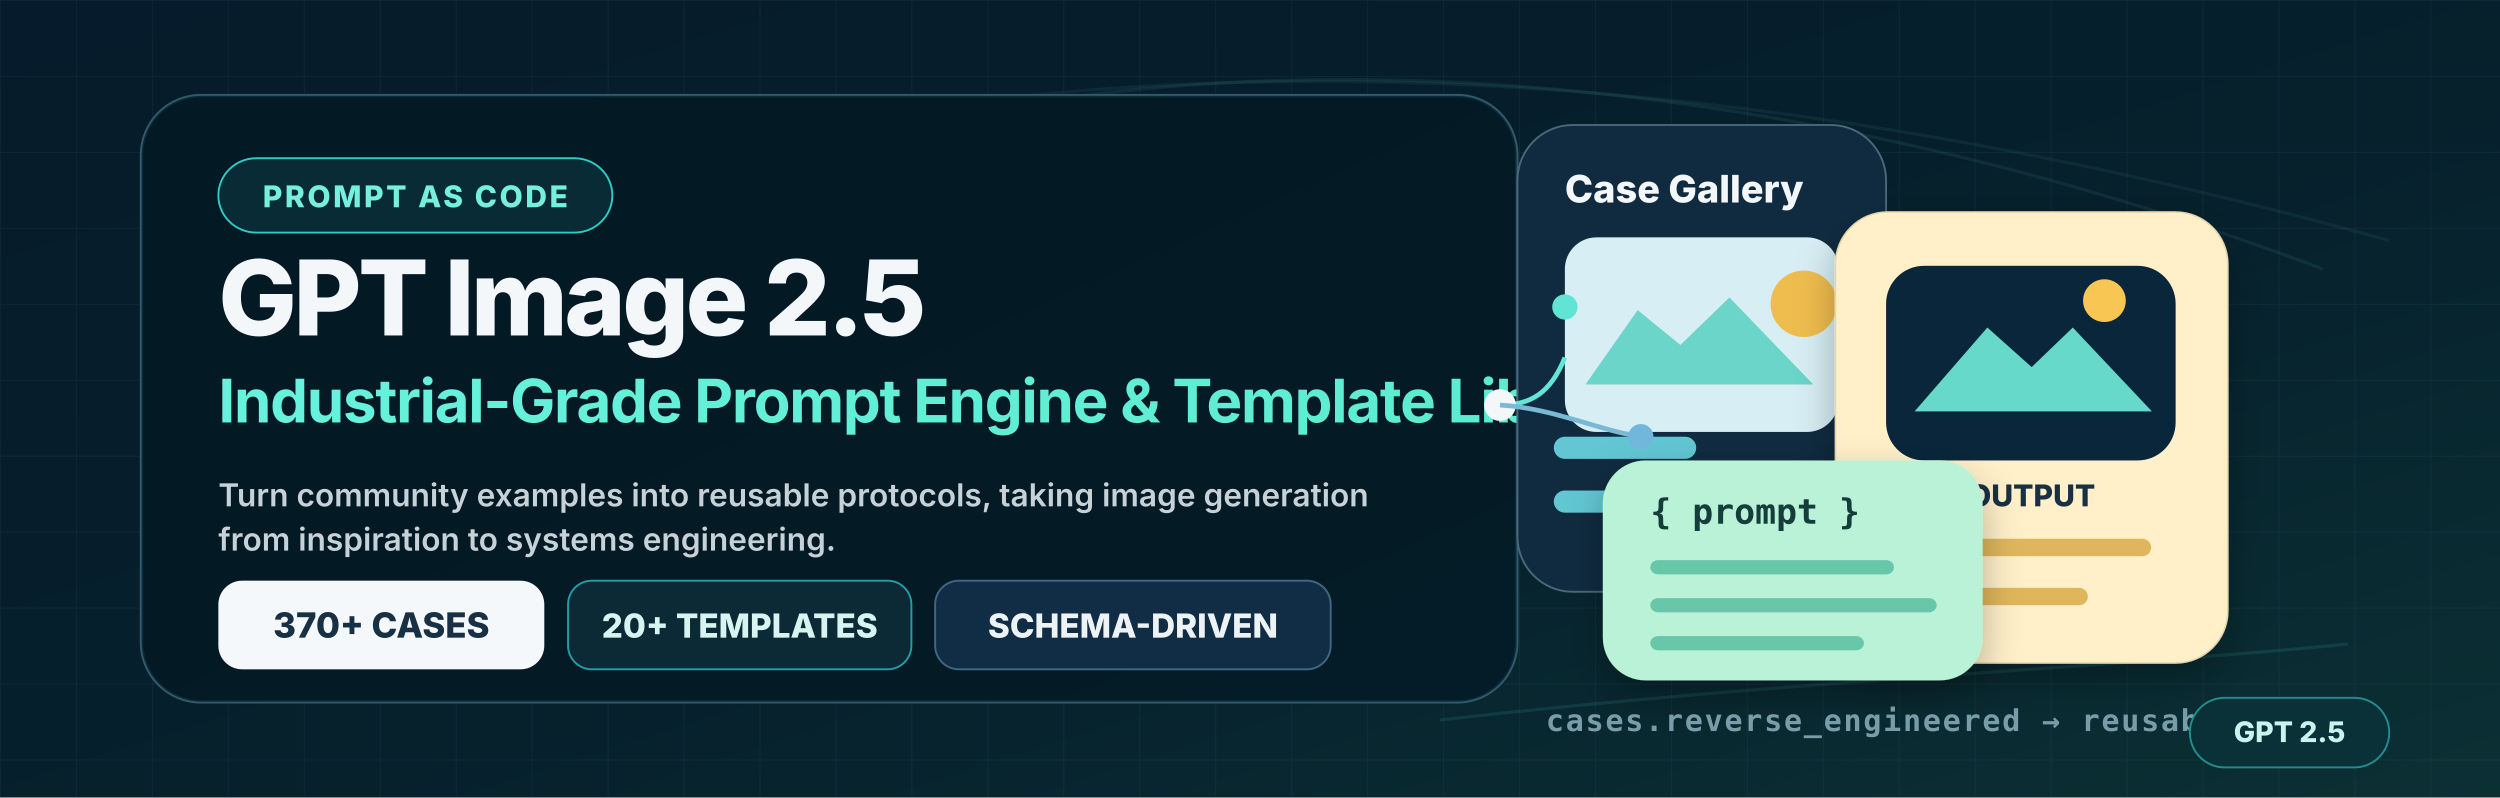
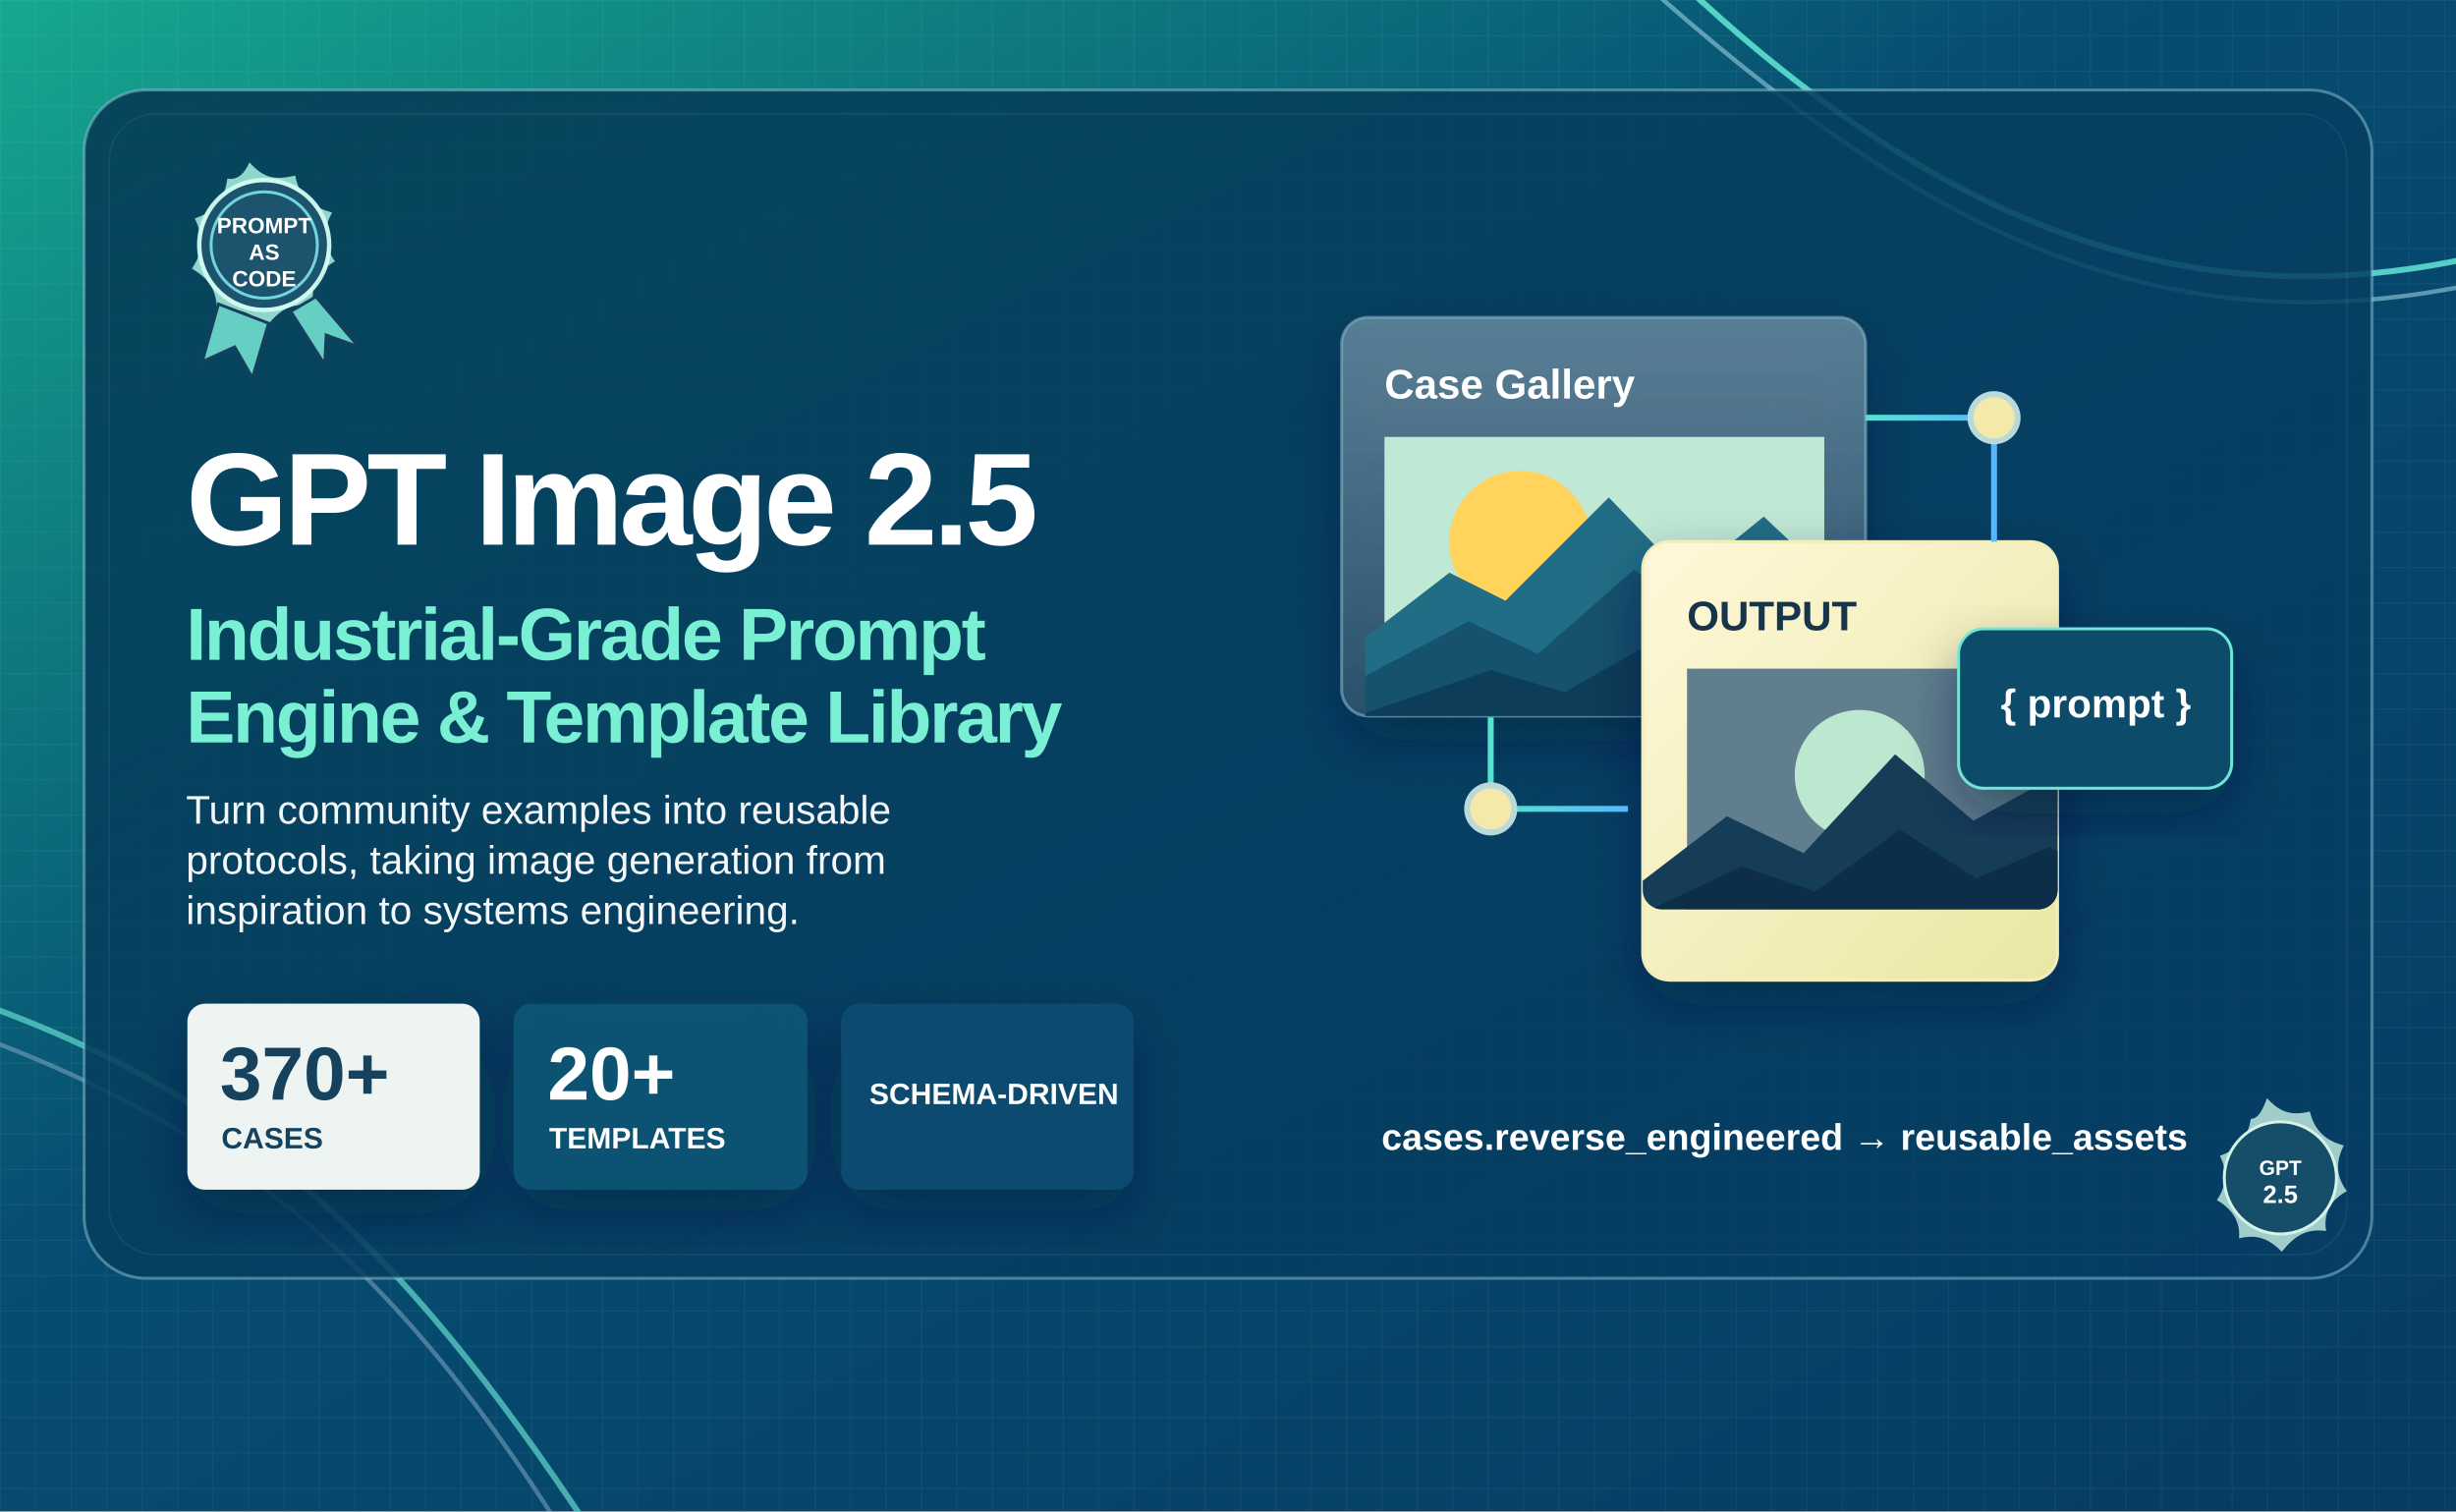
- <svg xmlns="http://www.w3.org/2000/svg" width="1580" height="504" viewBox="0 0 1580 504">
+ <svg xmlns="http://www.w3.org/2000/svg" width="1664" height="1024" viewBox="0 0 1664 1024">
  <defs>
    <linearGradient id="bg" x1="0" y1="0" x2="1" y2="1">
-       <stop offset="0" stop-color="#061b2b" />
-       <stop offset="0.55" stop-color="#06202c" />
-       <stop offset="1" stop-color="#0b3034" />
+       <stop offset="0%" stop-color="#16a88f" />
+       <stop offset="42%" stop-color="#064d71" />
+       <stop offset="100%" stop-color="#073b61" />
    </linearGradient>
    <linearGradient id="panel" x1="0" y1="0" x2="1" y2="1">
-       <stop offset="0" stop-color="#031923" />
-       <stop offset="1" stop-color="#041c27" />
+       <stop offset="0%" stop-color="#063f59" stop-opacity=".94" />
+       <stop offset="100%" stop-color="#063c63" stop-opacity=".78" />
    </linearGradient>
    <linearGradient id="cyan" x1="0" y1="0" x2="1" y2="0">
-       <stop offset="0" stop-color="#67f2dd" />
-       <stop offset="1" stop-color="#5cebcf" />
+       <stop offset="0%" stop-color="#55e4d0" />
+       <stop offset="100%" stop-color="#55b8ff" />
    </linearGradient>
+     <linearGradient id="output" x1="0" y1="0" x2="1" y2="1">
+       <stop offset="0%" stop-color="#fff8d9" />
+       <stop offset="100%" stop-color="#e9e7a5" />
+     </linearGradient>
+     <linearGradient id="glass" x1="0" y1="0" x2="0" y2="1">
+       <stop offset="0%" stop-color="#7595aa" stop-opacity=".72" />
+       <stop offset="100%" stop-color="#31566f" stop-opacity=".8" />
+     </linearGradient>
+     <pattern id="grid" width="24" height="24" patternUnits="userSpaceOnUse">
+       <path d="M24 0H0V24" fill="none" stroke="#b8e7f0" stroke-opacity=".08" stroke-width="1" />
+     </pattern>
    <filter id="shadow" x="-30%" y="-30%" width="160%" height="160%">
-       <feDropShadow dx="0" dy="10" stdDeviation="12" flood-color="#000000" flood-opacity=".28" />
+       <feDropShadow dx="0" dy="16" stdDeviation="18" flood-color="#001b35" flood-opacity=".42" />
    </filter>
-     <pattern id="grid" width="48" height="48" patternUnits="userSpaceOnUse">
-       <path d="M48 0H0V48" fill="none" stroke="#6aa4b8" stroke-opacity=".09" />
-     </pattern>
+     <filter id="soft" x="-30%" y="-30%" width="160%" height="160%">
+       <feGaussianBlur stdDeviation="5" />
+     </filter>
+     <clipPath id="caseClip">
+       <rect x="909" y="215" width="355" height="270" rx="18" />
+     </clipPath>
+     <clipPath id="outClip">
+       <rect x="1113" y="453" width="281" height="163" rx="13" />
+     </clipPath>
  </defs>
-   <rect width="1580" height="504" fill="url(#bg)" />
-   <rect width="1580" height="504" fill="url(#grid)" />
-   <path d="M480 108 C720 22, 1080 24, 1468 170" fill="none" stroke="#5ab5bd" stroke-opacity=".10" stroke-width="2" />
-   <path d="M570 70 C860 28, 1170 58, 1510 152" fill="none" stroke="#5ab5bd" stroke-opacity=".08" stroke-width="2" />
-   <path d="M910 455 C1130 430, 1335 422, 1484 407" fill="none" stroke="#56d7c8" stroke-opacity=".12" stroke-width="2" />
-   <rect x="89" y="60" width="870" height="384" rx="38" fill="url(#panel)" stroke="#35586a" stroke-width="1.3" />
-   <rect x="90" y="61" width="868" height="382" rx="37" fill="none" stroke="#0b3a49" stroke-opacity=".55" />
-   <rect x="138" y="100" width="249" height="47" rx="24" fill="#082b36" stroke="#2ecdc4" stroke-width="1.2" />
-   <text x="262.5" y="131" text-anchor="middle" font-family="Inter, Arial, sans-serif" font-size="19" font-weight="800" letter-spacing="1.6" fill="#75f0df">PROMPT AS CODE</text>
-   <text x="138" y="212" font-family="Inter, Arial, sans-serif" font-size="66" font-weight="800" letter-spacing="-2.2" fill="#f4f7fa">GPT Image 2.5</text>
-   <text x="138" y="267" font-family="Inter, Arial, sans-serif" font-size="38" font-weight="750" letter-spacing="-0.8" fill="url(#cyan)">Industrial-Grade Prompt Engine &amp; Template Library</text>
-   <text x="138" y="320" font-family="Inter, Arial, sans-serif" font-size="20" font-weight="600" fill="#c6d2d8">Turn community examples into reusable protocols, taking image generation</text>
-   <text x="138" y="348" font-family="Inter, Arial, sans-serif" font-size="20" font-weight="600" fill="#c6d2d8">from inspiration to systems engineering.</text>
-   <g font-family="Inter, Arial, sans-serif" font-weight="800">
-     <rect x="138" y="367" width="206" height="56" rx="15" fill="#f5f8fa" />
-     <text x="241" y="403" text-anchor="middle" font-size="22" fill="#183044">370+ CASES</text>
-     <rect x="359" y="367" width="217" height="56" rx="15" fill="#0b2a35" stroke="#239ea5" stroke-width="1.2" />
-     <text x="467.5" y="403" text-anchor="middle" font-size="21" fill="#d8f4f1">20+ TEMPLATES</text>
-     <rect x="591" y="367" width="250" height="56" rx="15" fill="#112d45" stroke="#416783" stroke-width="1.2" />
-     <text x="716" y="403" text-anchor="middle" font-size="21" fill="#edf2f5">SCHEMA-DRIVEN</text>
+   <rect width="1664" height="1024" fill="url(#bg)" />
+   <rect width="1664" height="1024" fill="url(#grid)" />
+   <path d="M1118 -32 C1290 136 1460 219 1668 176" fill="none" stroke="#66f1db" stroke-width="4" opacity=".8" />
+   <path d="M1110 -15 C1300 155 1460 237 1674 193" fill="none" stroke="#a4d9e7" stroke-width="3" opacity=".55" />
+   <path d="M-30 674 C174 743 280 853 412 1055" fill="none" stroke="#68e5d3" stroke-width="4" opacity=".65" />
+   <path d="M-40 693 C164 763 273 864 389 1050" fill="none" stroke="#9bb9d2" stroke-width="3" opacity=".45" />
+   <rect x="57" y="61" width="1550" height="805" rx="42" fill="url(#panel)" stroke="#8bc9d5" stroke-opacity=".5" stroke-width="2" />
+   <rect x="74" y="77" width="1516" height="773" rx="32" fill="none" stroke="#b9e4eb" stroke-opacity=".08" />
+   <g transform="translate(124 108)">
+     <path d="M45 2 C55 13 62 14 76 11 C79 26 87 32 101 36 C94 49 95 58 103 69 C91 76 87 84 88 99 C73 97 65 102 56 114 C46 103 37 100 23 103 C23 89 18 81 6 74 C14 62 14 53 8 40 C22 35 28 28 30 13 C36 14 41 11 45 2Z" fill="#9de6d8" opacity=".9" />
+     <circle cx="55" cy="58" r="44" fill="#164d68" stroke="#d3fbf0" stroke-width="3" opacity=".95" />
+     <circle cx="55" cy="58" r="36" fill="none" stroke="#72d4dd" stroke-width="2" />
+     <text x="55" y="50" text-anchor="middle" font-family="Arial, Helvetica, sans-serif" font-size="15" font-weight="700" fill="#fff">PROMPT</text>
+     <text x="55" y="68" text-anchor="middle" font-family="Arial, Helvetica, sans-serif" font-size="15" font-weight="700" fill="#fff">AS</text>
+     <text x="55" y="86" text-anchor="middle" font-family="Arial, Helvetica, sans-serif" font-size="15" font-weight="700" fill="#fff">CODE</text>
+     <path d="M24 98 L13 137 L35 127 L47 148 L58 111Z" fill="#66cfc4" stroke="#163f5d" stroke-width="2" />
+     <path d="M73 103 L96 139 L97 119 L119 127 L90 93Z" fill="#66cfc4" stroke="#163f5d" stroke-width="2" />
  </g>
-   <rect x="959" y="79" width="233" height="295" rx="35" fill="#102b40" stroke="#49697a" stroke-width="1.2" />
-   <text x="989" y="128" font-family="Inter, Arial, sans-serif" font-size="24" font-weight="800" fill="#f4f7fa">Case Gallery</text>
-   <rect x="989" y="150" width="173" height="123" rx="20" fill="#d7eef4" />
-   <circle cx="1140" cy="192" r="21" fill="#efbd4e" />
-   <path d="M1002 243 L1035 196 L1062 218 L1093 188 L1146 243 Z" fill="#6bd5ca" />
-   <path d="M989 283 C1016 283, 1040 283, 1065 283" fill="none" stroke="#62c7d3" stroke-width="14" stroke-linecap="round" />
-   <path d="M989 317 C1011 317, 1032 317, 1055 317" fill="none" stroke="#62c7d3" stroke-width="14" stroke-linecap="round" />
-   <rect x="1160" y="134" width="248" height="285" rx="33" fill="#fff0c9" stroke="#e6d6ae" stroke-width="1" filter="url(#shadow)" />
-   <rect x="1192" y="168" width="183" height="123" rx="24" fill="#09263b" />
-   <circle cx="1330" cy="190" r="13.5" fill="#f8c653" />
-   <path d="M1210 260 L1256 207 L1284 232 L1310 207 L1360 260 Z" fill="#67d9cb" />
-   <text x="1284" y="320" text-anchor="middle" font-family="Inter, Arial, sans-serif" font-size="19" font-weight="800" fill="#183044">OUTPUT</text>
-   <path d="M1192 346 H1354" stroke="#dfb65c" stroke-width="11" stroke-linecap="round" />
-   <path d="M1192 377 H1314" stroke="#dfb65c" stroke-width="11" stroke-linecap="round" />
-   <rect x="1013" y="291" width="240" height="139" rx="27" fill="#b9f2d7" filter="url(#shadow)" />
-   <text x="1043" y="331" font-family="ui-monospace, SFMono-Regular, Menlo, Consolas, monospace" font-size="22" font-weight="800" fill="#153d3c">{ prompt }</text>
-   <rect x="1043" y="354" width="154" height="9" rx="5" fill="#68c7a9" />
-   <rect x="1043" y="378" width="181" height="9" rx="5" fill="#68c7a9" />
-   <rect x="1043" y="402" width="135" height="9" rx="5" fill="#68c7a9" />
-   <path d="M948 256 C968 256, 980 248, 989 226" fill="none" stroke="#63e6d5" stroke-width="3" />
-   <circle cx="948" cy="256" r="10" fill="#f4f7fa" />
-   <circle cx="989" cy="194" r="8" fill="#61e4d3" />
-   <path d="M948 256 C982 258, 1010 272, 1037 276" fill="none" stroke="#79b9d4" stroke-width="3" />
-   <circle cx="1037" cy="276" r="8" fill="#70b7db" />
-   <text x="977" y="462" font-family="ui-monospace, SFMono-Regular, Menlo, Consolas, monospace" font-size="19" font-weight="650" letter-spacing="1.1" fill="#789da9">cases.reverse_engineered → reusable_assets</text>
-   <rect x="1384" y="441" width="126" height="44" rx="22" fill="#0a3038" stroke="#238e8f" stroke-width="1.2" />
-   <text x="1447" y="469" text-anchor="middle" font-family="Inter, Arial, sans-serif" font-size="18" font-weight="800" fill="#c9f3ee">GPT 2.5</text>
+   <g font-family="Arial, Helvetica, sans-serif">
+     <text x="126" y="369" font-size="89" font-weight="800" fill="#ffffff" letter-spacing="-3">GPT Image 2.5</text>
+     <text x="126" y="447" font-size="50" font-weight="800" fill="#79f0d4" letter-spacing="-1.5">Industrial-Grade Prompt</text>
+     <text x="126" y="503" font-size="50" font-weight="800" fill="#79f0d4" letter-spacing="-1.5">Engine &amp; Template Library</text>
+     <text x="126" y="558" font-size="27" font-weight="400" fill="#f4f8fa">Turn community examples into reusable</text>
+     <text x="126" y="592" font-size="27" font-weight="400" fill="#f4f8fa">protocols, taking image generation from</text>
+     <text x="126" y="626" font-size="27" font-weight="400" fill="#f4f8fa">inspiration to systems engineering.</text>
+   </g>
+   <g filter="url(#shadow)" font-family="Arial, Helvetica, sans-serif">
+     <rect x="127" y="680" width="198" height="126" rx="12" fill="#edf4f2" />
+     <text x="149" y="745" font-size="51" font-weight="800" fill="#16425d">370+</text>
+     <text x="150" y="778" font-size="20" font-weight="800" fill="#16425d">CASES</text>
+     <rect x="348" y="680" width="199" height="126" rx="12" fill="#0b5575" fill-opacity=".92" />
+     <text x="371" y="745" font-size="51" font-weight="800" fill="#ffffff">20+</text>
+     <text x="372" y="778" font-size="20" font-weight="800" fill="#ffffff">TEMPLATES</text>
+     <rect x="570" y="680" width="198" height="126" rx="12" fill="#0b4c71" fill-opacity=".94" />
+     <text x="589" y="748" font-size="20" font-weight="800" fill="#ffffff">SCHEMA-DRIVEN</text>
+   </g>
+   <g filter="url(#shadow)" font-family="Arial, Helvetica, sans-serif">
+     <rect x="909" y="215" width="355" height="270" rx="18" fill="url(#glass)" stroke="#8ab8ca" stroke-width="2" stroke-opacity=".55" />
+     <text x="938" y="270" font-size="28" font-weight="800" fill="#ffffff">Case Gallery</text>
+     <g clip-path="url(#caseClip)">
+       <rect x="938" y="296" width="298" height="191" fill="#bfe8d5" />
+       <circle cx="1030" cy="367" r="48" fill="#ffd35b" />
+       <path d="M925 432 L982 388 L1020 407 L1090 337 L1143 392 L1195 350 L1260 411 L1260 505 L925 505Z" fill="#216d86" />
+       <path d="M925 458 L995 421 L1042 443 L1107 386 L1160 421 L1202 393 L1260 438 L1260 505 L925 505Z" fill="#14516e" />
+       <path d="M925 483 L1010 454 L1060 469 L1120 435 L1170 465 L1210 441 L1260 462 L1260 505 L925 505Z" fill="#0b3e59" />
+     </g>
+   </g>
+   <g filter="url(#shadow)" font-family="Arial, Helvetica, sans-serif">
+     <rect x="1113" y="367" width="281" height="297" rx="18" fill="url(#output)" stroke="#f2eebc" stroke-width="2" />
+     <text x="1143" y="427" font-size="28" font-weight="800" fill="#14364c">OUTPUT</text>
+     <g clip-path="url(#outClip)">
+       <rect x="1143" y="453" width="281" height="163" fill="#617e8e" />
+       <circle cx="1260" cy="525" r="44" fill="#bde8d0" />
+       <path d="M1110 599 L1170 553 L1222 578 L1284 511 L1337 556 L1390 527 L1445 567 L1445 640 L1110 640Z" fill="#173d58" />
+       <path d="M1110 620 L1180 587 L1230 604 L1287 562 L1339 595 L1388 574 L1445 600 L1445 640 L1110 640Z" fill="#0b2e48" />
+     </g>
+   </g>
+   <g filter="url(#shadow)">
+     <rect x="1327" y="426" width="185" height="108" rx="17" fill="#0b4b6b" stroke="#6fe5d5" stroke-width="2" />
+     <text x="1420" y="486" text-anchor="middle" font-family="Arial, Helvetica, sans-serif" font-size="27" font-weight="800" fill="#ffffff">{ prompt }</text>
+   </g>
+   <g fill="none" stroke="url(#cyan)" stroke-width="4">
+     <path d="M1264 283 H1351 V367" />
+     <path d="M1010 486 V548 H1103" />
+     <path d="M1396 534 V712" />
+     <path d="M1416 534 V712" />
+     <path d="M1437 534 V712" />
+     <path d="M1458 534 V712" />
+   </g>
+   <g fill="#f5e9aa" stroke="#b9d9da" stroke-width="4">
+     <circle cx="1351" cy="283" r="16" />
+     <circle cx="1010" cy="548" r="16" />
+   </g>
+   <text x="936" y="779" font-family="Arial, Helvetica, sans-serif" font-size="25" font-weight="600" fill="#ffffff">
+     cases.reverse_engineered → reusable_assets
+   </text>
+   <g transform="translate(1498 742)">
+     <path d="M38 2 C47 12 55 14 67 11 C70 24 78 31 90 34 C84 46 85 55 92 65 C81 71 76 80 78 92 C64 90 56 96 48 106 C39 97 31 94 19 97 C20 85 14 77 4 71 C11 61 11 51 6 41 C18 37 25 29 27 16 C32 16 35 10 38 2Z" fill="#b0ddd5" opacity=".9" />
+     <circle cx="47" cy="56" r="38" fill="#164d68" stroke="#d4f3e9" stroke-width="2" />
+     <text x="47" y="54" text-anchor="middle" font-family="Arial, Helvetica, sans-serif" font-size="14" font-weight="800" fill="#ffffff">GPT</text>
+     <text x="47" y="73" text-anchor="middle" font-family="Arial, Helvetica, sans-serif" font-size="17" font-weight="800" fill="#ffffff">2.5</text>
+   </g>
</svg>
